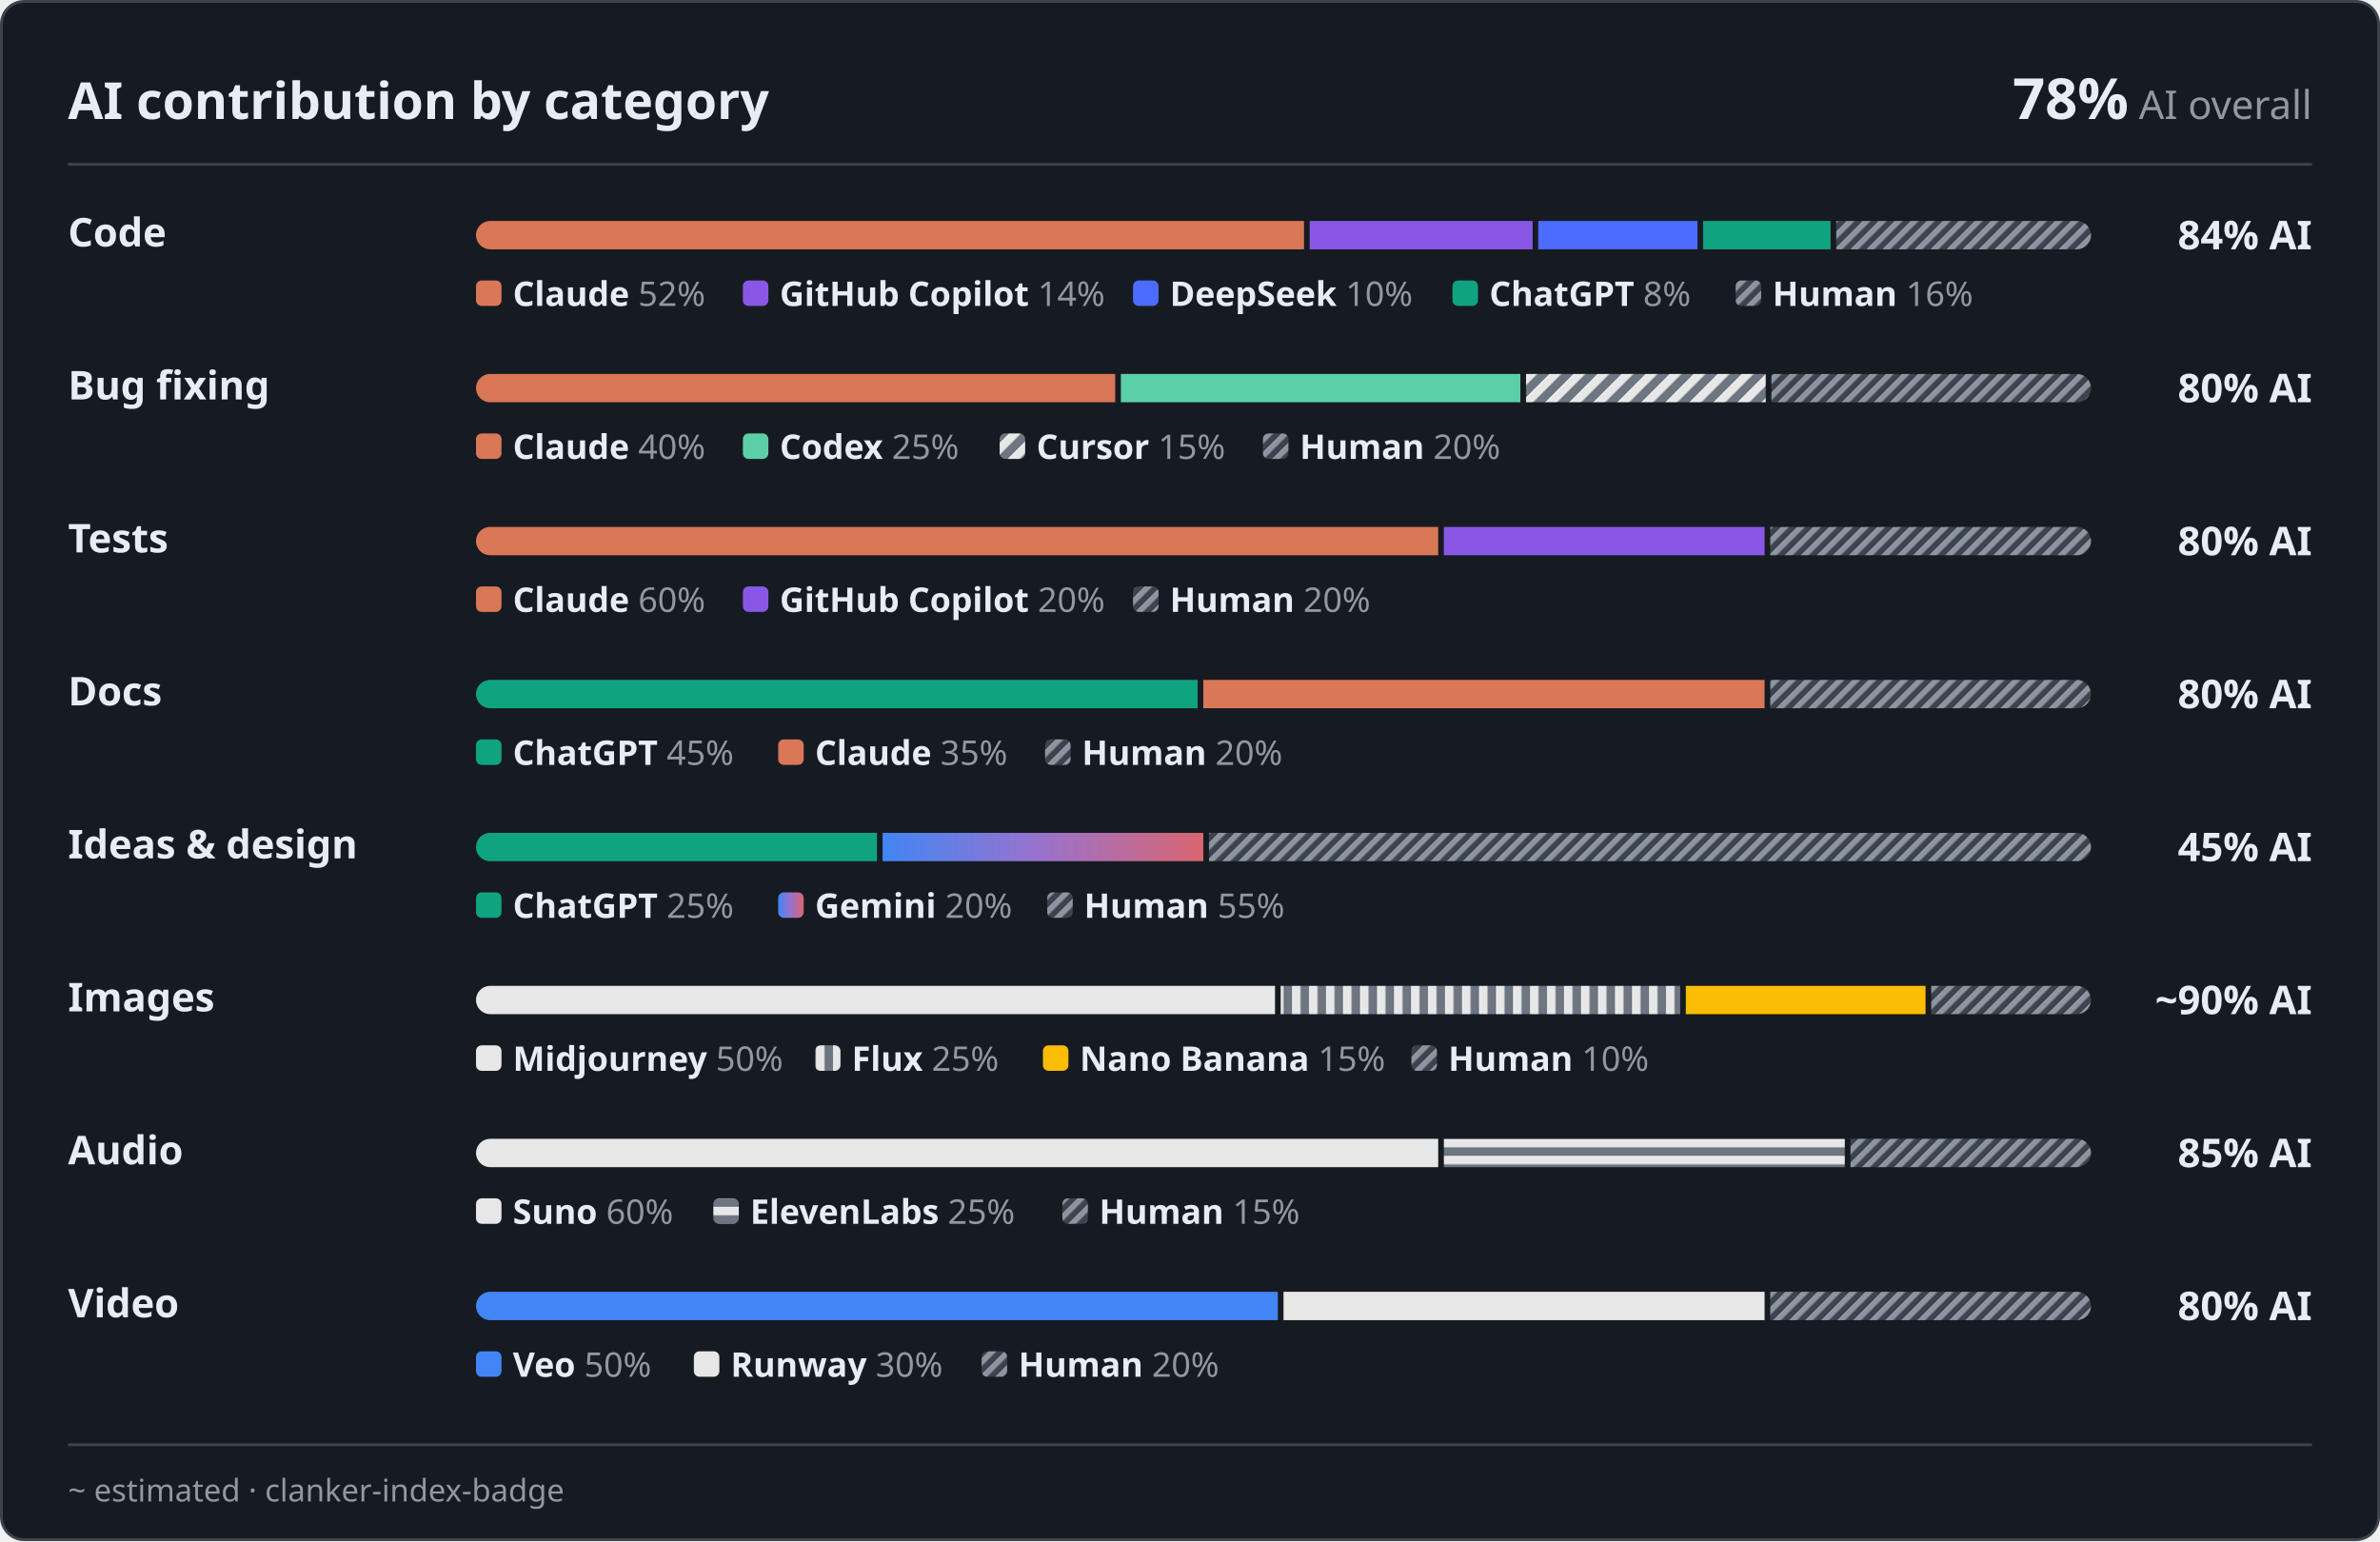
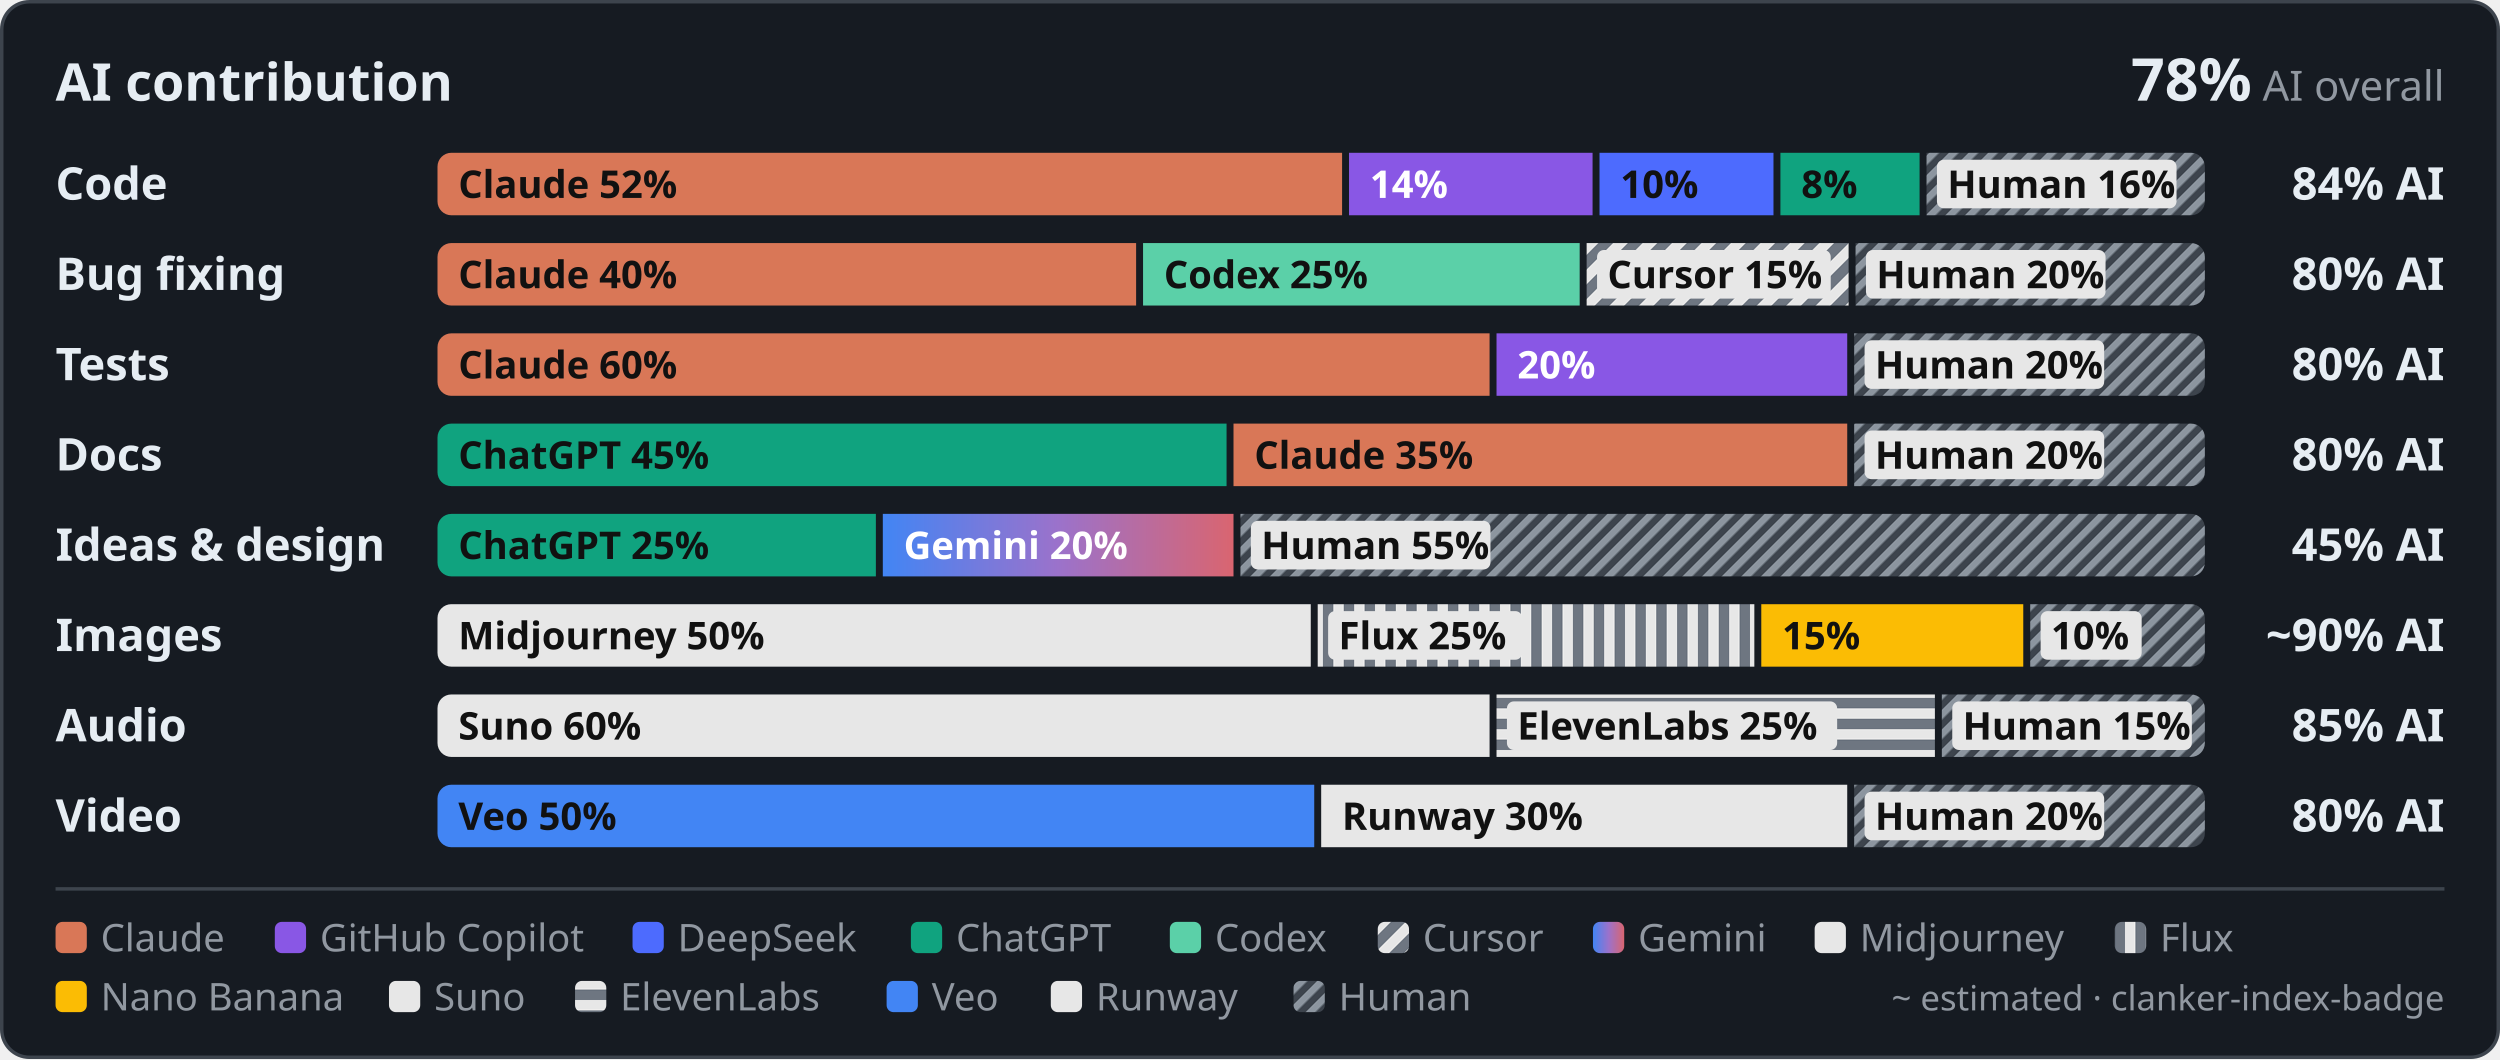
- <svg xmlns="http://www.w3.org/2000/svg" width="840" height="544" viewBox="0 0 840 544" role="img" aria-labelledby="t">
+ <svg xmlns="http://www.w3.org/2000/svg" width="720" height="305" viewBox="0 0 720 305" role="img" aria-labelledby="t">
  <defs>
    <pattern id="f0" width="4" height="4" patternUnits="userSpaceOnUse" patternTransform="rotate(45)">
      <rect width="4" height="4" fill="#3d444d" />
      <rect width="2" height="4" fill="#8c959f" />
    </pattern>
    <pattern id="f1" width="6" height="6" patternUnits="userSpaceOnUse" patternTransform="rotate(45)">
      <rect width="6" height="6" fill="#6e7681" />
      <rect width="3" height="6" fill="#E7E7E7" />
    </pattern>
    <linearGradient id="f2" x1="0" y1="0" x2="1" y2="0">
      <stop offset="0%" stop-color="#4285F4" />
      <stop offset="50%" stop-color="#9B72CB" />
      <stop offset="100%" stop-color="#D96570" />
    </linearGradient>
    <pattern id="f3" width="6" height="6" patternUnits="userSpaceOnUse" patternTransform="rotate(0)">
      <rect width="6" height="6" fill="#6e7681" />
      <rect width="3" height="6" fill="#E7E7E7" />
    </pattern>
    <pattern id="f4" width="6" height="6" patternUnits="userSpaceOnUse" patternTransform="rotate(90)">
      <rect width="6" height="6" fill="#6e7681" />
      <rect width="3" height="6" fill="#E7E7E7" />
    </pattern>
  </defs>
-   <rect x="0.5" y="0.5" width="839" height="543" rx="8" fill="#161b22" stroke="#3d444d" stroke-width="1" />
+   <rect x="0.5" y="0.5" width="719" height="304" rx="8" fill="#161b22" stroke="#3d444d" stroke-width="1" />
  <g font-family="-apple-system, BlinkMacSystemFont, 'Segoe UI', 'Noto Sans', Helvetica, Arial, sans-serif">
-     <text x="24" y="42" font-size="18" font-weight="600" fill="#e6edf3">AI contribution by category</text>
-     <text x="816" y="42" text-anchor="end" font-size="14" fill="#9198a1">
-       <tspan font-size="20" font-weight="700" fill="#e6edf3">78%</tspan> AI overall</text>
-     <line x1="24" y1="58" x2="816" y2="58" stroke="#3d444d" />
-     <text x="24" y="87" font-size="14" font-weight="600" fill="#e6edf3">Code</text>
+     <text x="16" y="29" font-size="15" font-weight="600" fill="#e6edf3">AI contribution</text>
+     <text x="704" y="29" text-anchor="end" font-size="12" fill="#9198a1">
+       <tspan font-size="17" font-weight="800" fill="#e6edf3">78%</tspan> AI overall</text>
+     <text x="16" y="57.5" font-size="13" font-weight="600" fill="#e6edf3">Code</text>
    <clipPath id="c0">
-       <rect x="168" y="78" width="570" height="10" rx="5" />
+       <rect x="126" y="44" width="509" height="18" rx="4" />
    </clipPath>
    <g clip-path="url(#c0)">
-       <rect x="168.00" y="78" width="292.24" height="10" fill="#D97757" />
-       <rect x="462.24" y="78" width="78.68" height="10" fill="#8957E5" />
-       <rect x="542.92" y="78" width="56.20" height="10" fill="#4D6BFE" />
-       <rect x="601.12" y="78" width="44.96" height="10" fill="#10A37F" />
-       <rect x="648.08" y="78" width="89.92" height="10" fill="url(#f0)" />
+       <rect x="126.00" y="44" width="260.52" height="18" fill="#D97757" />
+       <text x="132.00" y="57" font-size="11" font-weight="600" fill="#111111">Claude 52%</text>
+       <rect x="388.52" y="44" width="70.14" height="18" fill="#8957E5" />
+       <text x="394.52" y="57" font-size="11" font-weight="600" fill="#ffffff">14%</text>
+       <rect x="460.66" y="44" width="50.10" height="18" fill="#4D6BFE" />
+       <text x="466.66" y="57" font-size="11" font-weight="600" fill="#111111">10%</text>
+       <rect x="512.76" y="44" width="40.08" height="18" fill="#10A37F" />
+       <text x="518.76" y="57" font-size="11" font-weight="600" fill="#111111">8%</text>
+       <rect x="554.84" y="44" width="80.16" height="18" fill="url(#f0)" />
+       <rect x="557.84" y="46" width="69.0" height="14" rx="2" fill="#E7E7E7" />
+       <text x="560.84" y="57" font-size="11" font-weight="600" fill="#111111">Human 16%</text>
    </g>
-     <text x="816" y="88" text-anchor="end" font-size="14" font-weight="700" fill="#e6edf3">84% AI</text>
-     <rect x="168" y="99" width="9" height="9" rx="2" fill="#D97757" />
-     <text x="181" y="108" font-size="12" fill="#9198a1">
-       <tspan font-weight="600" fill="#e6edf3">Claude</tspan> 52%</text>
-     <rect x="262.192" y="99" width="9" height="9" rx="2" fill="#8957E5" />
-     <text x="275.192" y="108" font-size="12" fill="#9198a1">
-       <tspan font-weight="600" fill="#e6edf3">GitHub Copilot</tspan> 14%</text>
-     <rect x="399.886" y="99" width="9" height="9" rx="2" fill="#4D6BFE" />
-     <text x="412.886" y="108" font-size="12" fill="#9198a1">
-       <tspan font-weight="600" fill="#e6edf3">DeepSeek</tspan> 10%</text>
-     <rect x="512.65" y="99" width="9" height="9" rx="2" fill="#10A37F" />
-     <text x="525.65" y="108" font-size="12" fill="#9198a1">
-       <tspan font-weight="600" fill="#e6edf3">ChatGPT</tspan> 8%</text>
-     <rect x="612.587" y="99" width="9" height="9" rx="2" fill="url(#f0)" />
-     <text x="625.587" y="108" font-size="12" fill="#9198a1">
-       <tspan font-weight="600" fill="#e6edf3">Human</tspan> 16%</text>
-     <text x="24" y="141" font-size="14" font-weight="600" fill="#e6edf3">Bug fixing</text>
+     <text x="704" y="57.5" text-anchor="end" font-size="13" font-weight="700" fill="#e6edf3">84% AI</text>
+     <text x="16" y="83.5" font-size="13" font-weight="600" fill="#e6edf3">Bug fixing</text>
    <clipPath id="c1">
-       <rect x="168" y="132" width="570" height="10" rx="5" />
+       <rect x="126" y="70" width="509" height="18" rx="4" />
    </clipPath>
    <g clip-path="url(#c1)">
-       <rect x="168.00" y="132" width="225.60" height="10" fill="#D97757" />
-       <rect x="395.60" y="132" width="141.00" height="10" fill="#5BD0A8" />
-       <rect x="538.60" y="132" width="84.60" height="10" fill="url(#f1)" />
-       <rect x="625.20" y="132" width="112.80" height="10" fill="url(#f0)" />
+       <rect x="126.00" y="70" width="201.20" height="18" fill="#D97757" />
+       <text x="132.00" y="83" font-size="11" font-weight="600" fill="#111111">Claude 40%</text>
+       <rect x="329.20" y="70" width="125.75" height="18" fill="#5BD0A8" />
+       <text x="335.20" y="83" font-size="11" font-weight="600" fill="#111111">Codex 25%</text>
+       <rect x="456.95" y="70" width="75.45" height="18" fill="url(#f1)" />
+       <rect x="459.95" y="72" width="67.3" height="14" rx="2" fill="#E7E7E7" />
+       <text x="462.95" y="83" font-size="11" font-weight="600" fill="#111111">Cursor 15%</text>
+       <rect x="534.40" y="70" width="100.60" height="18" fill="url(#f0)" />
+       <rect x="537.40" y="72" width="69.0" height="14" rx="2" fill="#E7E7E7" />
+       <text x="540.40" y="83" font-size="11" font-weight="600" fill="#111111">Human 20%</text>
    </g>
-     <text x="816" y="142" text-anchor="end" font-size="14" font-weight="700" fill="#e6edf3">80% AI</text>
-     <rect x="168" y="153" width="9" height="9" rx="2" fill="#D97757" />
-     <text x="181" y="162" font-size="12" fill="#9198a1">
-       <tspan font-weight="600" fill="#e6edf3">Claude</tspan> 40%</text>
-     <rect x="262.192" y="153" width="9" height="9" rx="2" fill="#5BD0A8" />
-     <text x="275.192" y="162" font-size="12" fill="#9198a1">
-       <tspan font-weight="600" fill="#e6edf3">Codex</tspan> 25%</text>
-     <rect x="352.822" y="153" width="9" height="9" rx="2" fill="url(#f1)" />
-     <text x="365.822" y="162" font-size="12" fill="#9198a1">
-       <tspan font-weight="600" fill="#e6edf3">Cursor</tspan> 15%</text>
-     <rect x="445.742" y="153" width="9" height="9" rx="2" fill="url(#f0)" />
-     <text x="458.742" y="162" font-size="12" fill="#9198a1">
-       <tspan font-weight="600" fill="#e6edf3">Human</tspan> 20%</text>
-     <text x="24" y="195" font-size="14" font-weight="600" fill="#e6edf3">Tests</text>
+     <text x="704" y="83.5" text-anchor="end" font-size="13" font-weight="700" fill="#e6edf3">80% AI</text>
+     <text x="16" y="109.5" font-size="13" font-weight="600" fill="#e6edf3">Tests</text>
    <clipPath id="c2">
-       <rect x="168" y="186" width="570" height="10" rx="5" />
+       <rect x="126" y="96" width="509" height="18" rx="4" />
    </clipPath>
    <g clip-path="url(#c2)">
-       <rect x="168.00" y="186" width="339.60" height="10" fill="#D97757" />
-       <rect x="509.60" y="186" width="113.20" height="10" fill="#8957E5" />
-       <rect x="624.80" y="186" width="113.20" height="10" fill="url(#f0)" />
+       <rect x="126.00" y="96" width="303.00" height="18" fill="#D97757" />
+       <text x="132.00" y="109" font-size="11" font-weight="600" fill="#111111">Claude 60%</text>
+       <rect x="431.00" y="96" width="101.00" height="18" fill="#8957E5" />
+       <text x="437.00" y="109" font-size="11" font-weight="600" fill="#ffffff">20%</text>
+       <rect x="534.00" y="96" width="101.00" height="18" fill="url(#f0)" />
+       <rect x="537.00" y="98" width="69.0" height="14" rx="2" fill="#E7E7E7" />
+       <text x="540.00" y="109" font-size="11" font-weight="600" fill="#111111">Human 20%</text>
    </g>
-     <text x="816" y="196" text-anchor="end" font-size="14" font-weight="700" fill="#e6edf3">80% AI</text>
-     <rect x="168" y="207" width="9" height="9" rx="2" fill="#D97757" />
-     <text x="181" y="216" font-size="12" fill="#9198a1">
-       <tspan font-weight="600" fill="#e6edf3">Claude</tspan> 60%</text>
-     <rect x="262.192" y="207" width="9" height="9" rx="2" fill="#8957E5" />
-     <text x="275.192" y="216" font-size="12" fill="#9198a1">
-       <tspan font-weight="600" fill="#e6edf3">GitHub Copilot</tspan> 20%</text>
-     <rect x="399.886" y="207" width="9" height="9" rx="2" fill="url(#f0)" />
-     <text x="412.886" y="216" font-size="12" fill="#9198a1">
-       <tspan font-weight="600" fill="#e6edf3">Human</tspan> 20%</text>
-     <text x="24" y="249" font-size="14" font-weight="600" fill="#e6edf3">Docs</text>
+     <text x="704" y="109.5" text-anchor="end" font-size="13" font-weight="700" fill="#e6edf3">80% AI</text>
+     <text x="16" y="135.5" font-size="13" font-weight="600" fill="#e6edf3">Docs</text>
    <clipPath id="c3">
-       <rect x="168" y="240" width="570" height="10" rx="5" />
+       <rect x="126" y="122" width="509" height="18" rx="4" />
    </clipPath>
    <g clip-path="url(#c3)">
-       <rect x="168.00" y="240" width="254.70" height="10" fill="#10A37F" />
-       <rect x="424.70" y="240" width="198.10" height="10" fill="#D97757" />
-       <rect x="624.80" y="240" width="113.20" height="10" fill="url(#f0)" />
+       <rect x="126.00" y="122" width="227.25" height="18" fill="#10A37F" />
+       <text x="132.00" y="135" font-size="11" font-weight="600" fill="#111111">ChatGPT 45%</text>
+       <rect x="355.25" y="122" width="176.75" height="18" fill="#D97757" />
+       <text x="361.25" y="135" font-size="11" font-weight="600" fill="#111111">Claude 35%</text>
+       <rect x="534.00" y="122" width="101.00" height="18" fill="url(#f0)" />
+       <rect x="537.00" y="124" width="69.0" height="14" rx="2" fill="#E7E7E7" />
+       <text x="540.00" y="135" font-size="11" font-weight="600" fill="#111111">Human 20%</text>
    </g>
-     <text x="816" y="250" text-anchor="end" font-size="14" font-weight="700" fill="#e6edf3">80% AI</text>
-     <rect x="168" y="261" width="9" height="9" rx="2" fill="#10A37F" />
-     <text x="181" y="270" font-size="12" fill="#9198a1">
-       <tspan font-weight="600" fill="#e6edf3">ChatGPT</tspan> 45%</text>
-     <rect x="274.658" y="261" width="9" height="9" rx="2" fill="#D97757" />
-     <text x="287.658" y="270" font-size="12" fill="#9198a1">
-       <tspan font-weight="600" fill="#e6edf3">Claude</tspan> 35%</text>
-     <rect x="368.85" y="261" width="9" height="9" rx="2" fill="url(#f0)" />
-     <text x="381.85" y="270" font-size="12" fill="#9198a1">
-       <tspan font-weight="600" fill="#e6edf3">Human</tspan> 20%</text>
-     <text x="24" y="303" font-size="14" font-weight="600" fill="#e6edf3">Ideas &amp; design</text>
+     <text x="704" y="135.5" text-anchor="end" font-size="13" font-weight="700" fill="#e6edf3">80% AI</text>
+     <text x="16" y="161.5" font-size="13" font-weight="600" fill="#e6edf3">Ideas &amp; design</text>
    <clipPath id="c4">
-       <rect x="168" y="294" width="570" height="10" rx="5" />
+       <rect x="126" y="148" width="509" height="18" rx="4" />
    </clipPath>
    <g clip-path="url(#c4)">
-       <rect x="168.00" y="294" width="141.50" height="10" fill="#10A37F" />
-       <rect x="311.50" y="294" width="113.20" height="10" fill="url(#f2)" />
-       <rect x="426.70" y="294" width="311.30" height="10" fill="url(#f0)" />
+       <rect x="126.00" y="148" width="126.25" height="18" fill="#10A37F" />
+       <text x="132.00" y="161" font-size="11" font-weight="600" fill="#111111">ChatGPT 25%</text>
+       <rect x="254.25" y="148" width="101.00" height="18" fill="url(#f2)" />
+       <text x="260.25" y="161" font-size="11" font-weight="600" fill="#ffffff">Gemini 20%</text>
+       <rect x="357.25" y="148" width="277.75" height="18" fill="url(#f0)" />
+       <rect x="360.25" y="150" width="69.0" height="14" rx="2" fill="#E7E7E7" />
+       <text x="363.25" y="161" font-size="11" font-weight="600" fill="#111111">Human 55%</text>
    </g>
-     <text x="816" y="304" text-anchor="end" font-size="14" font-weight="700" fill="#e6edf3">45% AI</text>
-     <rect x="168" y="315" width="9" height="9" rx="2" fill="#10A37F" />
-     <text x="181" y="324" font-size="12" fill="#9198a1">
-       <tspan font-weight="600" fill="#e6edf3">ChatGPT</tspan> 25%</text>
-     <rect x="274.658" y="315" width="9" height="9" rx="2" fill="url(#f2)" />
-     <text x="287.658" y="324" font-size="12" fill="#9198a1">
-       <tspan font-weight="600" fill="#e6edf3">Gemini</tspan> 20%</text>
-     <rect x="369.613" y="315" width="9" height="9" rx="2" fill="url(#f0)" />
-     <text x="382.613" y="324" font-size="12" fill="#9198a1">
-       <tspan font-weight="600" fill="#e6edf3">Human</tspan> 55%</text>
-     <text x="24" y="357" font-size="14" font-weight="600" fill="#e6edf3">Images</text>
+     <text x="704" y="161.5" text-anchor="end" font-size="13" font-weight="700" fill="#e6edf3">45% AI</text>
+     <text x="16" y="187.5" font-size="13" font-weight="600" fill="#e6edf3">Images</text>
    <clipPath id="c5">
-       <rect x="168" y="348" width="570" height="10" rx="5" />
+       <rect x="126" y="174" width="509" height="18" rx="4" />
    </clipPath>
    <g clip-path="url(#c5)">
-       <rect x="168.00" y="348" width="282.00" height="10" fill="#E7E7E7" />
-       <rect x="452.00" y="348" width="141.00" height="10" fill="url(#f3)" />
-       <rect x="595.00" y="348" width="84.60" height="10" fill="#FBBC04" />
-       <rect x="681.60" y="348" width="56.40" height="10" fill="url(#f0)" />
+       <rect x="126.00" y="174" width="251.50" height="18" fill="#E7E7E7" />
+       <text x="132.00" y="187" font-size="11" font-weight="600" fill="#111111">Midjourney 50%</text>
+       <rect x="379.50" y="174" width="125.75" height="18" fill="url(#f3)" />
+       <rect x="382.50" y="176" width="55.9" height="14" rx="2" fill="#E7E7E7" />
+       <text x="385.50" y="187" font-size="11" font-weight="600" fill="#111111">Flux 25%</text>
+       <rect x="507.25" y="174" width="75.45" height="18" fill="#FBBC04" />
+       <text x="513.25" y="187" font-size="11" font-weight="600" fill="#111111">15%</text>
+       <rect x="584.70" y="174" width="50.30" height="18" fill="url(#f0)" />
+       <rect x="587.70" y="176" width="29.1" height="14" rx="2" fill="#E7E7E7" />
+       <text x="590.70" y="187" font-size="11" font-weight="600" fill="#111111">10%</text>
    </g>
-     <text x="816" y="358" text-anchor="end" font-size="14" font-weight="700" fill="#e6edf3">~90% AI</text>
-     <rect x="168" y="369" width="9" height="9" rx="2" fill="#E7E7E7" />
-     <text x="181" y="378" font-size="12" fill="#9198a1">
-       <tspan font-weight="600" fill="#e6edf3">Midjourney</tspan> 50%</text>
-     <rect x="287.632" y="369" width="9" height="9" rx="2" fill="url(#f3)" />
-     <text x="300.632" y="378" font-size="12" fill="#9198a1">
-       <tspan font-weight="600" fill="#e6edf3">Flux</tspan> 25%</text>
-     <rect x="368.086" y="369" width="9" height="9" rx="2" fill="#FBBC04" />
-     <text x="381.086" y="378" font-size="12" fill="#9198a1">
-       <tspan font-weight="600" fill="#e6edf3">Nano Banana</tspan> 15%</text>
-     <rect x="498.149" y="369" width="9" height="9" rx="2" fill="url(#f0)" />
-     <text x="511.149" y="378" font-size="12" fill="#9198a1">
-       <tspan font-weight="600" fill="#e6edf3">Human</tspan> 10%</text>
-     <text x="24" y="411" font-size="14" font-weight="600" fill="#e6edf3">Audio</text>
+     <text x="704" y="187.5" text-anchor="end" font-size="13" font-weight="700" fill="#e6edf3">~90% AI</text>
+     <text x="16" y="213.5" font-size="13" font-weight="600" fill="#e6edf3">Audio</text>
    <clipPath id="c6">
-       <rect x="168" y="402" width="570" height="10" rx="5" />
+       <rect x="126" y="200" width="509" height="18" rx="4" />
    </clipPath>
    <g clip-path="url(#c6)">
-       <rect x="168.00" y="402" width="339.60" height="10" fill="#E7E7E7" />
-       <rect x="509.60" y="402" width="141.50" height="10" fill="url(#f4)" />
-       <rect x="653.10" y="402" width="84.90" height="10" fill="url(#f0)" />
+       <rect x="126.00" y="200" width="303.00" height="18" fill="#E7E7E7" />
+       <text x="132.00" y="213" font-size="11" font-weight="600" fill="#111111">Suno 60%</text>
+       <rect x="431.00" y="200" width="126.25" height="18" fill="url(#f4)" />
+       <rect x="434.00" y="202" width="95.1" height="14" rx="2" fill="#E7E7E7" />
+       <text x="437.00" y="213" font-size="11" font-weight="600" fill="#111111">ElevenLabs 25%</text>
+       <rect x="559.25" y="200" width="75.75" height="18" fill="url(#f0)" />
+       <rect x="562.25" y="202" width="69.0" height="14" rx="2" fill="#E7E7E7" />
+       <text x="565.25" y="213" font-size="11" font-weight="600" fill="#111111">Human 15%</text>
    </g>
-     <text x="816" y="412" text-anchor="end" font-size="14" font-weight="700" fill="#e6edf3">85% AI</text>
-     <rect x="168" y="423" width="9" height="9" rx="2" fill="#E7E7E7" />
-     <text x="181" y="432" font-size="12" fill="#9198a1">
-       <tspan font-weight="600" fill="#e6edf3">Suno</tspan> 60%</text>
-     <rect x="251.762" y="423" width="9" height="9" rx="2" fill="url(#f4)" />
-     <text x="264.762" y="432" font-size="12" fill="#9198a1">
-       <tspan font-weight="600" fill="#e6edf3">ElevenLabs</tspan> 25%</text>
-     <rect x="374.955" y="423" width="9" height="9" rx="2" fill="url(#f0)" />
-     <text x="387.955" y="432" font-size="12" fill="#9198a1">
-       <tspan font-weight="600" fill="#e6edf3">Human</tspan> 15%</text>
-     <text x="24" y="465" font-size="14" font-weight="600" fill="#e6edf3">Video</text>
+     <text x="704" y="213.5" text-anchor="end" font-size="13" font-weight="700" fill="#e6edf3">85% AI</text>
+     <text x="16" y="239.5" font-size="13" font-weight="600" fill="#e6edf3">Video</text>
    <clipPath id="c7">
-       <rect x="168" y="456" width="570" height="10" rx="5" />
+       <rect x="126" y="226" width="509" height="18" rx="4" />
    </clipPath>
    <g clip-path="url(#c7)">
-       <rect x="168.00" y="456" width="283.00" height="10" fill="#4285F4" />
-       <rect x="453.00" y="456" width="169.80" height="10" fill="#E7E7E7" />
-       <rect x="624.80" y="456" width="113.20" height="10" fill="url(#f0)" />
+       <rect x="126.00" y="226" width="252.50" height="18" fill="#4285F4" />
+       <text x="132.00" y="239" font-size="11" font-weight="600" fill="#111111">Veo 50%</text>
+       <rect x="380.50" y="226" width="151.50" height="18" fill="#E7E7E7" />
+       <text x="386.50" y="239" font-size="11" font-weight="600" fill="#111111">Runway 30%</text>
+       <rect x="534.00" y="226" width="101.00" height="18" fill="url(#f0)" />
+       <rect x="537.00" y="228" width="69.0" height="14" rx="2" fill="#E7E7E7" />
+       <text x="540.00" y="239" font-size="11" font-weight="600" fill="#111111">Human 20%</text>
    </g>
-     <text x="816" y="466" text-anchor="end" font-size="14" font-weight="700" fill="#e6edf3">80% AI</text>
-     <rect x="168" y="477" width="9" height="9" rx="2" fill="#4285F4" />
-     <text x="181" y="486" font-size="12" fill="#9198a1">
-       <tspan font-weight="600" fill="#e6edf3">Veo</tspan> 50%</text>
-     <rect x="244.893" y="477" width="9" height="9" rx="2" fill="#E7E7E7" />
-     <text x="257.893" y="486" font-size="12" fill="#9198a1">
-       <tspan font-weight="600" fill="#e6edf3">Runway</tspan> 30%</text>
-     <rect x="346.462" y="477" width="9" height="9" rx="2" fill="url(#f0)" />
-     <text x="359.462" y="486" font-size="12" fill="#9198a1">
-       <tspan font-weight="600" fill="#e6edf3">Human</tspan> 20%</text>
-     <line x1="24" y1="510" x2="816" y2="510" stroke="#3d444d" />
-     <text x="24" y="530" font-size="11" fill="#9198a1">~ estimated · clanker-index-badge</text>
+     <text x="704" y="239.5" text-anchor="end" font-size="13" font-weight="700" fill="#e6edf3">80% AI</text>
+     <line x1="16" y1="256" x2="704" y2="256" stroke="#3d444d" />
+     <rect x="16" y="265.5" width="9" height="9" rx="2" fill="#D97757" />
+     <text x="29" y="274" font-size="11" fill="#9198a1">Claude</text>
+     <rect x="79.146" y="265.5" width="9" height="9" rx="2" fill="#8957E5" />
+     <text x="92.146" y="274" font-size="11" fill="#9198a1">GitHub Copilot</text>
+     <rect x="182.169" y="265.5" width="9" height="9" rx="2" fill="#4D6BFE" />
+     <text x="195.169" y="274" font-size="11" fill="#9198a1">DeepSeek</text>
+     <rect x="262.339" y="265.5" width="9" height="9" rx="2" fill="#10A37F" />
+     <text x="275.339" y="274" font-size="11" fill="#9198a1">ChatGPT</text>
+     <rect x="336.912" y="265.5" width="9" height="9" rx="2" fill="#5BD0A8" />
+     <text x="349.912" y="274" font-size="11" fill="#9198a1">Codex</text>
+     <rect x="396.793" y="265.5" width="9" height="9" rx="2" fill="url(#f1)" />
+     <text x="409.793" y="274" font-size="11" fill="#9198a1">Cursor</text>
+     <rect x="458.773" y="265.5" width="9" height="9" rx="2" fill="url(#f2)" />
+     <text x="471.773" y="274" font-size="11" fill="#9198a1">Gemini</text>
+     <rect x="522.618" y="265.5" width="9" height="9" rx="2" fill="#E7E7E7" />
+     <text x="535.618" y="274" font-size="11" fill="#9198a1">Midjourney</text>
+     <rect x="609.084" y="265.5" width="9" height="9" rx="2" fill="url(#f3)" />
+     <text x="622.084" y="274" font-size="11" fill="#9198a1">Flux</text>
+     <rect x="16" y="282.5" width="9" height="9" rx="2" fill="#FBBC04" />
+     <text x="29" y="291" font-size="11" fill="#9198a1">Nano Banana</text>
+     <rect x="112.027" y="282.5" width="9" height="9" rx="2" fill="#E7E7E7" />
+     <text x="125.027" y="291" font-size="11" fill="#9198a1">Suno</text>
+     <rect x="165.612" y="282.5" width="9" height="9" rx="2" fill="url(#f4)" />
+     <text x="178.612" y="291" font-size="11" fill="#9198a1">ElevenLabs</text>
+     <rect x="255.343" y="282.5" width="9" height="9" rx="2" fill="#4285F4" />
+     <text x="268.343" y="291" font-size="11" fill="#9198a1">Veo</text>
+     <rect x="302.631" y="282.5" width="9" height="9" rx="2" fill="#E7E7E7" />
+     <text x="315.631" y="291" font-size="11" fill="#9198a1">Runway</text>
+     <rect x="372.54" y="282.5" width="9" height="9" rx="2" fill="url(#f0)" />
+     <text x="385.54" y="291" font-size="11" fill="#9198a1">Human</text>
+     <text x="704" y="291" text-anchor="end" font-size="10" fill="#9198a1">~ estimated · clanker-index-badge</text>
  </g>
</svg>
